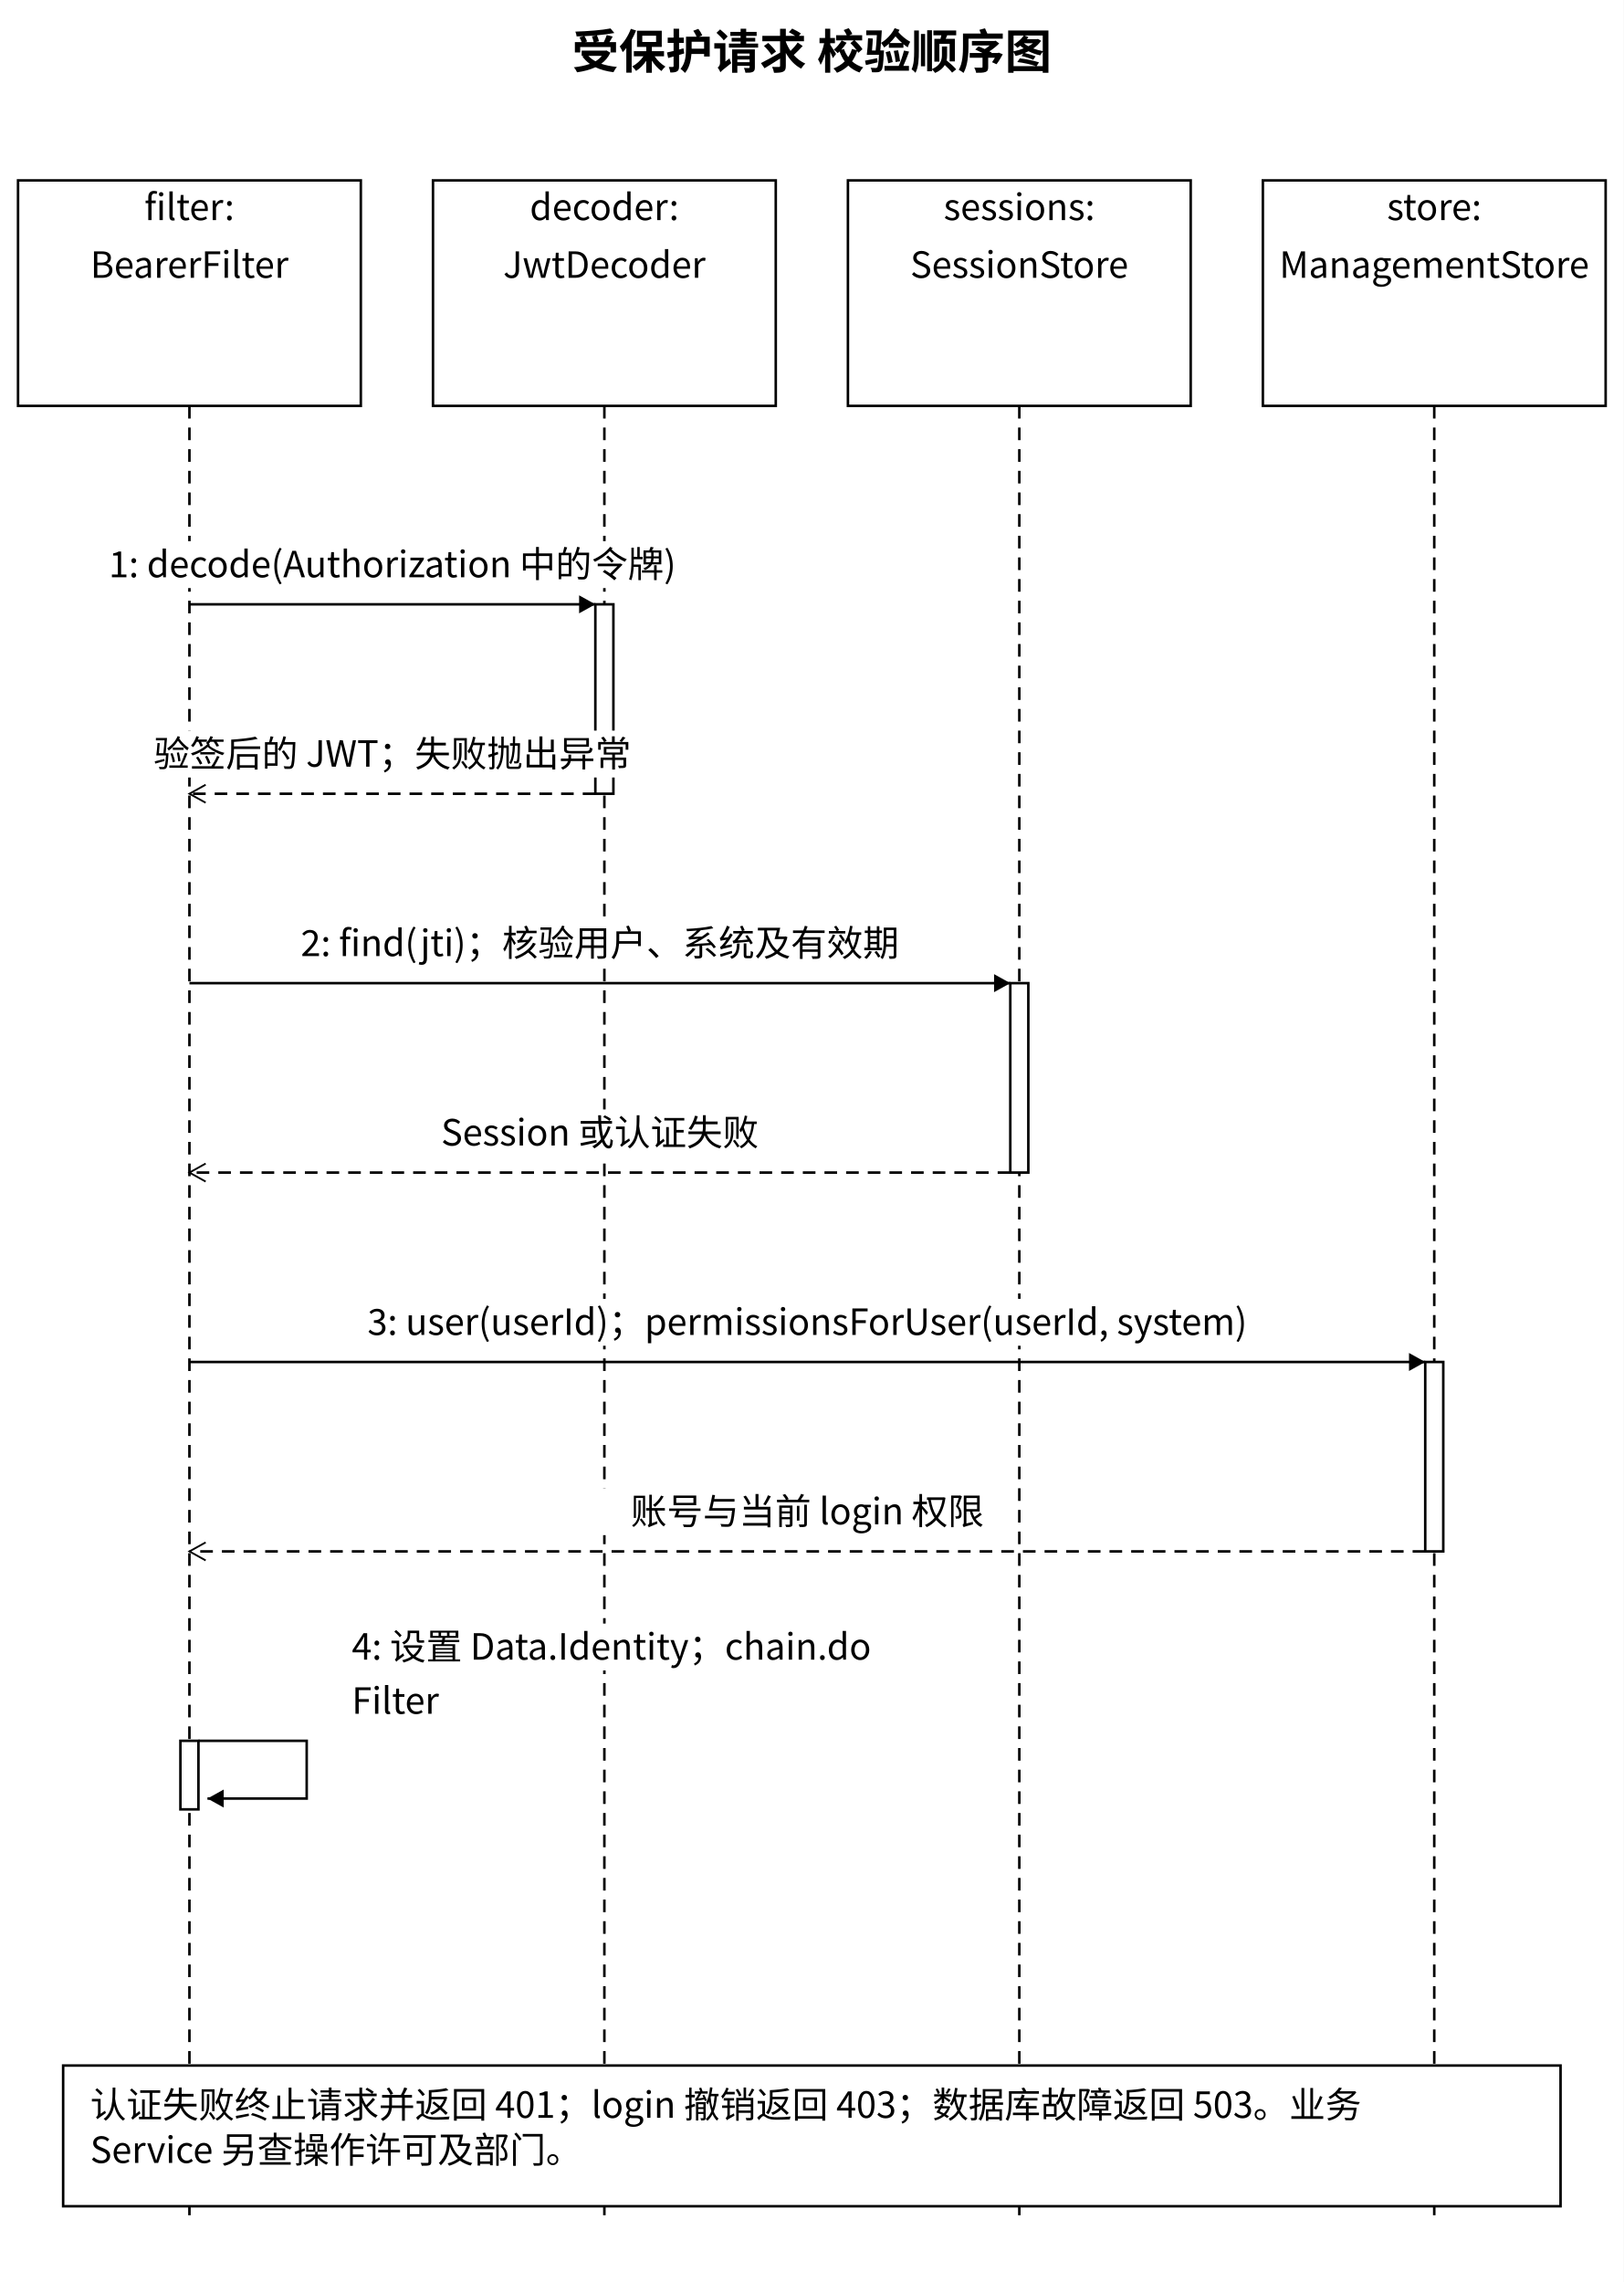
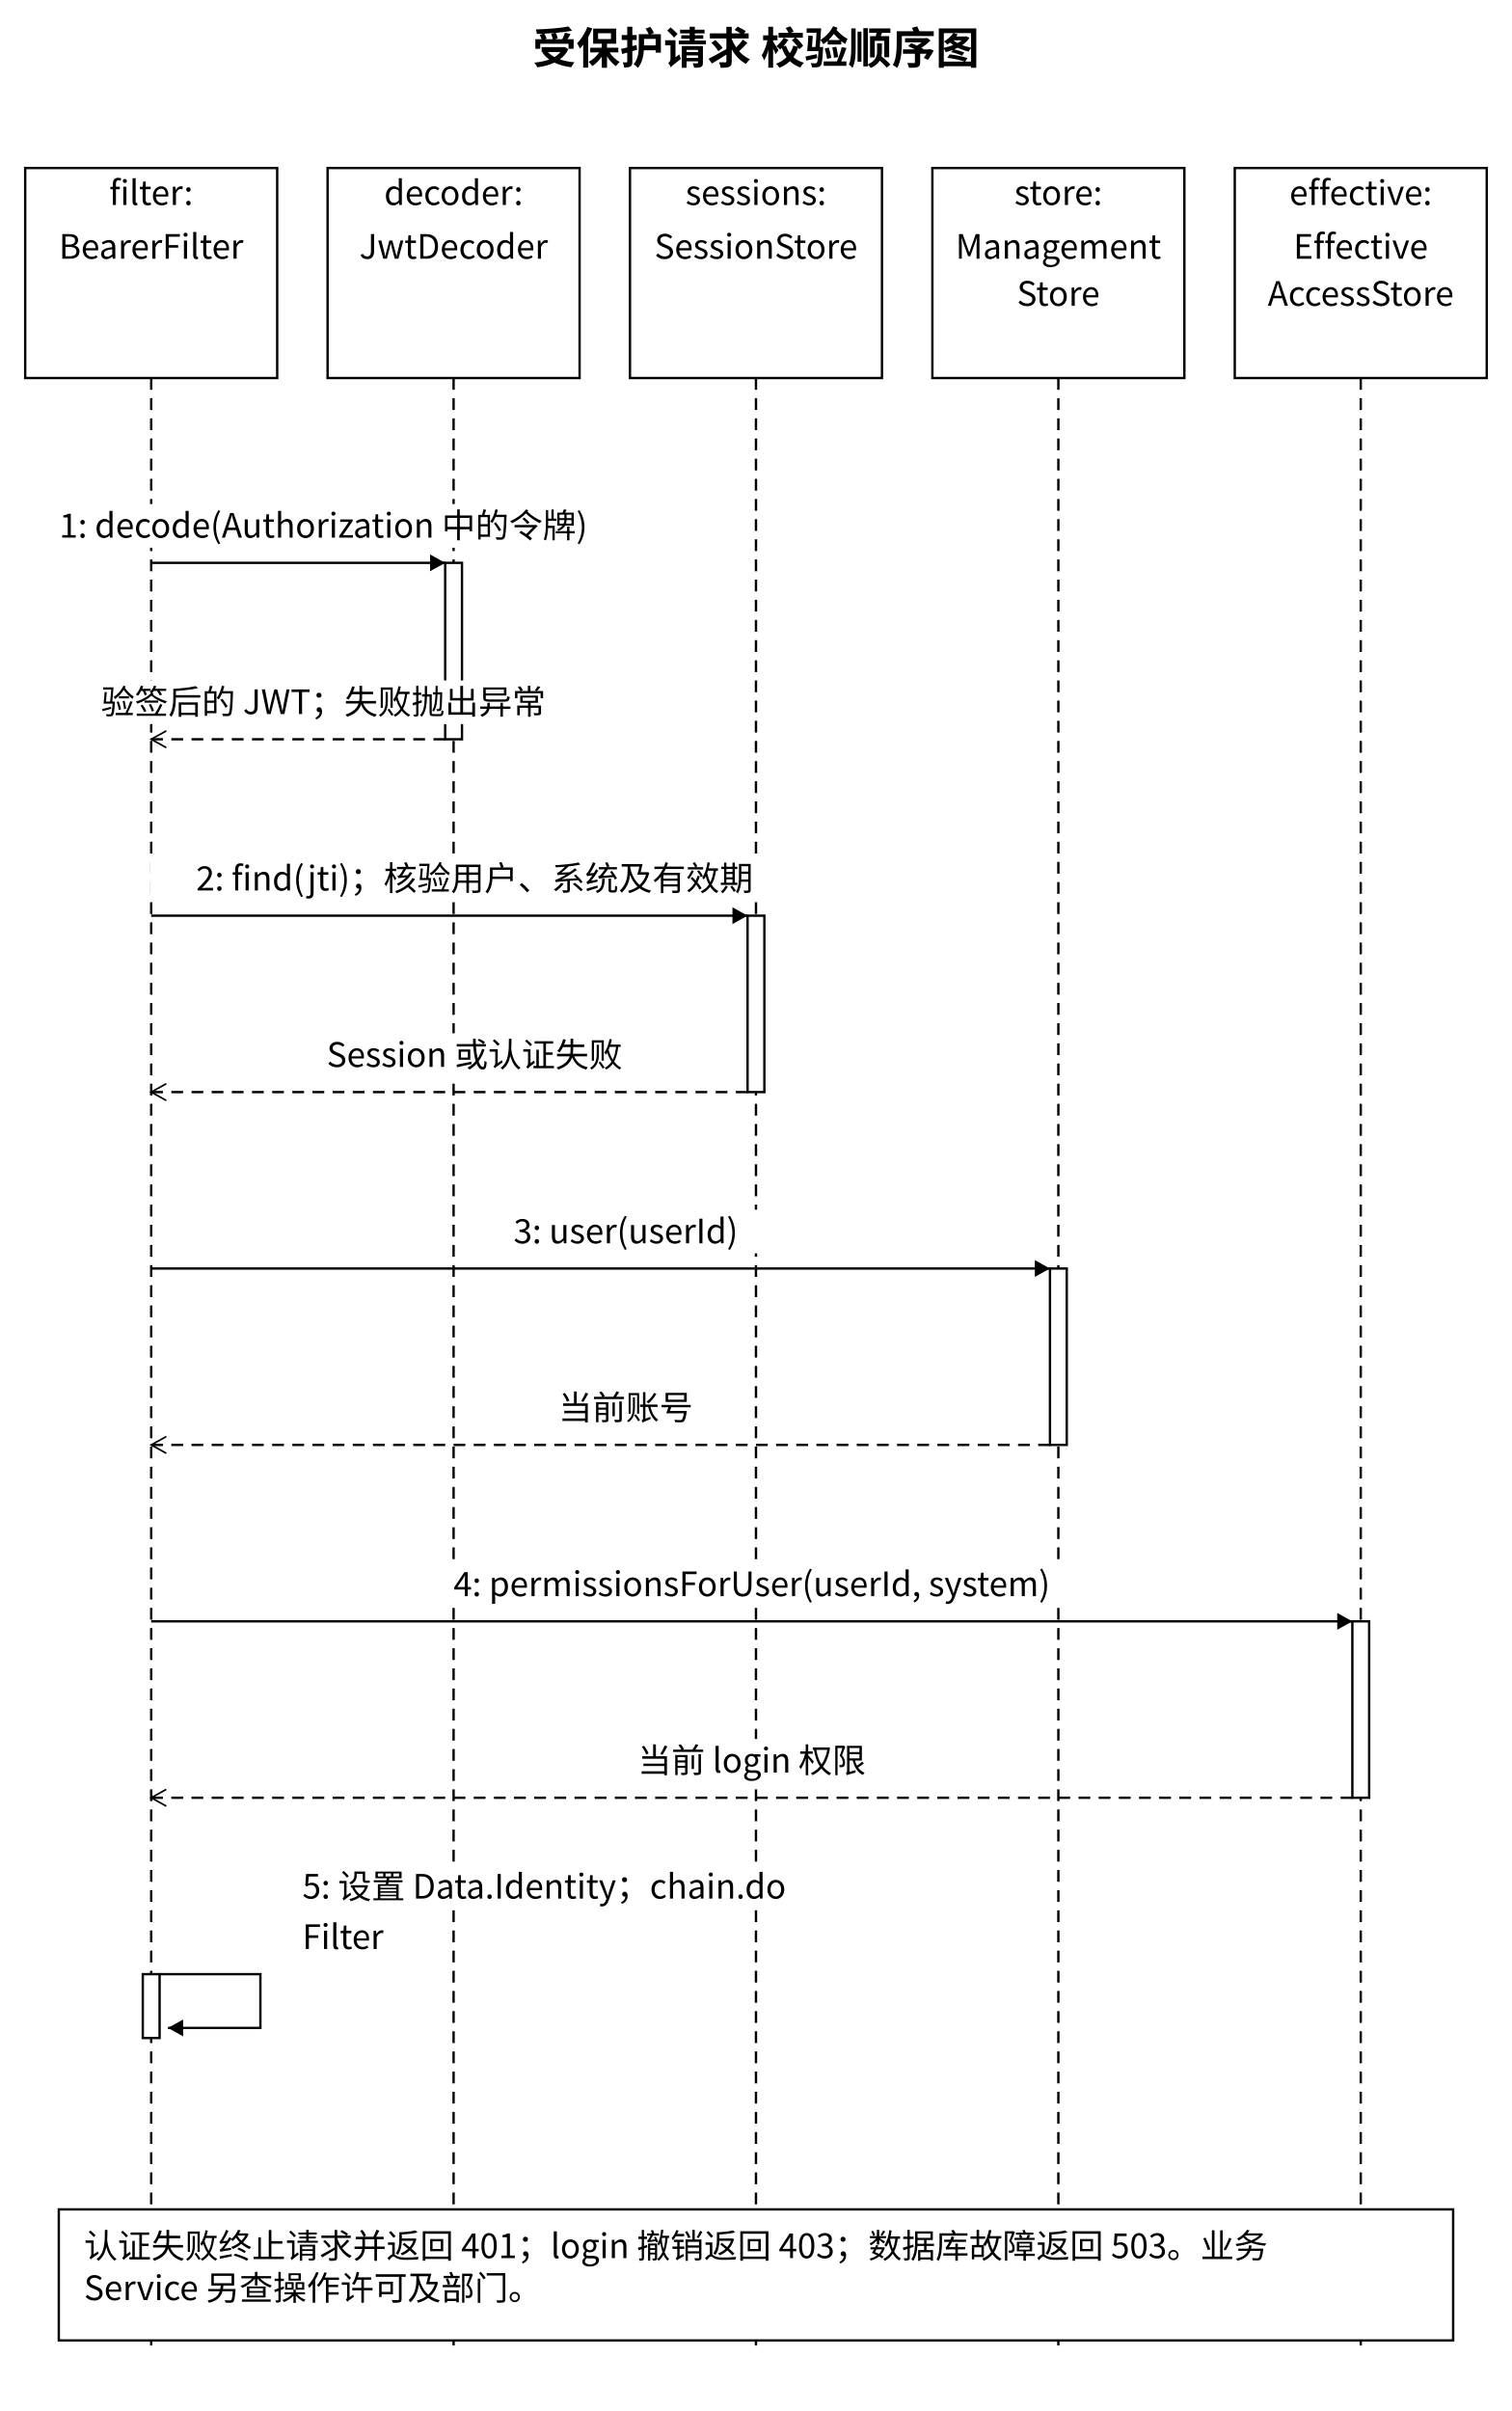
- <svg xmlns="http://www.w3.org/2000/svg" width="900" height="1265" viewBox="0 0 900 1265">
+ <svg xmlns="http://www.w3.org/2000/svg" width="900" height="1435" viewBox="0 0 900 1435">
  <style>text{font-family:'PingFang SC','Microsoft YaHei','Noto Sans CJK SC',system-ui,sans-serif;fill:black}</style>
  <defs>
    <marker id="open" markerWidth="12" markerHeight="12" refX="10" refY="6" orient="auto" markerUnits="userSpaceOnUse">
      <path d="M1,1 L10,6 L1,11" fill="none" stroke="black" />
    </marker>
    <marker id="filled" markerWidth="12" markerHeight="12" refX="10" refY="6" orient="auto" markerUnits="userSpaceOnUse">
      <path d="M1,1 L10,6 L1,11 Z" fill="black" />
    </marker>
    <marker id="triangle" markerWidth="16" markerHeight="16" refX="14" refY="8" orient="auto" markerUnits="userSpaceOnUse">
      <path d="M1,1 L14,8 L1,15 Z" fill="white" stroke="black" />
    </marker>
  </defs>
  <rect width="100%" height="100%" fill="white" />
  <text x="450.0" y="38" font-size="26" text-anchor="middle" font-weight="600">受保护请求 校验顺序图</text>
-   <rect x="10" y="100" width="190" height="125" rx="0" fill="white" stroke="black" stroke-width="1.4" />
-   <text x="105" y="122" font-size="20" text-anchor="middle" font-weight="400">filter:</text>
-   <text x="105" y="154" font-size="20" text-anchor="middle" font-weight="400">BearerFilter</text>
-   <path d="M 105,225 L 105,1230" fill="none" stroke="black" stroke-width="1.4" stroke-dasharray="7 5" />
-   <rect x="240" y="100" width="190" height="125" rx="0" fill="white" stroke="black" stroke-width="1.4" />
-   <text x="335" y="122" font-size="20" text-anchor="middle" font-weight="400">decoder:</text>
-   <text x="335" y="154" font-size="20" text-anchor="middle" font-weight="400">JwtDecoder</text>
-   <path d="M 335,225 L 335,1230" fill="none" stroke="black" stroke-width="1.4" stroke-dasharray="7 5" />
-   <rect x="470" y="100" width="190" height="125" rx="0" fill="white" stroke="black" stroke-width="1.4" />
-   <text x="565" y="122" font-size="20" text-anchor="middle" font-weight="400">sessions:</text>
-   <text x="565" y="154" font-size="20" text-anchor="middle" font-weight="400">SessionStore</text>
-   <path d="M 565,225 L 565,1230" fill="none" stroke="black" stroke-width="1.4" stroke-dasharray="7 5" />
-   <rect x="700" y="100" width="190" height="125" rx="0" fill="white" stroke="black" stroke-width="1.4" />
-   <text x="795" y="122" font-size="20" text-anchor="middle" font-weight="400">store:</text>
-   <text x="795" y="154" font-size="20" text-anchor="middle" font-weight="400">ManagementStore</text>
-   <path d="M 795,225 L 795,1230" fill="none" stroke="black" stroke-width="1.4" stroke-dasharray="7 5" />
-   <rect x="330" y="335" width="10" height="105" rx="0" fill="white" stroke="black" stroke-width="1.4" />
-   <path d="M 105,335 L 330,335" fill="none" stroke="black" stroke-width="1.4" marker-end="url(#filled)" />
-   <rect x="30" y="300" width="375" height="26" fill="white" />
-   <text x="217.5" y="320" font-size="20" text-anchor="middle" font-weight="400">1: decode(Authorization 中的令牌)</text>
-   <path d="M 330,440 L 105,440" fill="none" stroke="black" stroke-width="1.4" stroke-dasharray="7 5" marker-end="url(#open)" />
-   <rect x="79.7" y="405" width="275.6" height="26" fill="white" />
-   <text x="217.5" y="425" font-size="20" text-anchor="middle" font-weight="400">验签后的 JWT；失败抛出异常</text>
-   <rect x="560" y="545" width="10" height="105" rx="0" fill="white" stroke="black" stroke-width="1.4" />
-   <path d="M 105,545 L 560,545" fill="none" stroke="black" stroke-width="1.4" marker-end="url(#filled)" />
-   <rect x="139.1" y="510" width="386.8" height="26" fill="white" />
-   <text x="332.5" y="530" font-size="20" text-anchor="middle" font-weight="400">2: find(jti)；核验用户、系统及有效期</text>
-   <path d="M 560,650 L 105,650" fill="none" stroke="black" stroke-width="1.4" stroke-dasharray="7 5" marker-end="url(#open)" />
-   <rect x="231.9" y="615" width="201.2" height="26" fill="white" />
-   <text x="332.5" y="635" font-size="20" text-anchor="middle" font-weight="400">Session 或认证失败</text>
-   <rect x="790" y="755" width="10" height="105" rx="0" fill="white" stroke="black" stroke-width="1.4" />
-   <path d="M 105,755 L 790,755" fill="none" stroke="black" stroke-width="1.4" marker-end="url(#filled)" />
-   <rect x="153.2" y="720" width="588.6" height="26" fill="white" />
-   <text x="447.5" y="740" font-size="20" text-anchor="middle" font-weight="400">3: user(userId)；permissionsForUser(userId, system)</text>
-   <path d="M 790,860 L 105,860" fill="none" stroke="black" stroke-width="1.4" stroke-dasharray="7 5" marker-end="url(#open)" />
-   <rect x="332.6" y="825" width="229.8" height="26" fill="white" />
-   <text x="447.5" y="845" font-size="20" text-anchor="middle" font-weight="400">账号与当前 login 权限</text>
-   <rect x="100" y="965" width="10" height="38" rx="0" fill="white" stroke="black" stroke-width="1.4" />
-   <path d="M 110,965 L 170,965 L 170,997 L 115,997" fill="none" stroke="black" stroke-width="1.4" marker-end="url(#filled)" />
-   <rect x="190" y="900" width="355" height="26" fill="white" />
-   <text x="195" y="920" font-size="20" text-anchor="start" font-weight="400">4: 设置 Data.Identity；chain.do</text>
-   <rect x="190" y="930" width="78.4" height="26" fill="white" />
-   <text x="195" y="950" font-size="20" text-anchor="start" font-weight="400">Filter</text>
-   <rect x="35" y="1145" width="830" height="78" rx="0" fill="white" stroke="black" stroke-width="1.4" />
-   <text x="50" y="1174" font-size="20" text-anchor="start" font-weight="400">认证失败终止请求并返回 401；login 撤销返回 403；数据库故障返回 503。业务</text>
-   <text x="50" y="1199" font-size="20" text-anchor="start" font-weight="400">Service 另查操作许可及部门。</text>
+   <rect x="15" y="100" width="150" height="125" rx="0" fill="white" stroke="black" stroke-width="1.4" />
+   <text x="90" y="122" font-size="20" text-anchor="middle" font-weight="400">filter:</text>
+   <text x="90" y="154" font-size="20" text-anchor="middle" font-weight="400">BearerFilter</text>
+   <path d="M 90,225 L 90,1400" fill="none" stroke="black" stroke-width="1.4" stroke-dasharray="7 5" />
+   <rect x="195" y="100" width="150" height="125" rx="0" fill="white" stroke="black" stroke-width="1.4" />
+   <text x="270" y="122" font-size="20" text-anchor="middle" font-weight="400">decoder:</text>
+   <text x="270" y="154" font-size="20" text-anchor="middle" font-weight="400">JwtDecoder</text>
+   <path d="M 270,225 L 270,1400" fill="none" stroke="black" stroke-width="1.4" stroke-dasharray="7 5" />
+   <rect x="375" y="100" width="150" height="125" rx="0" fill="white" stroke="black" stroke-width="1.4" />
+   <text x="450" y="122" font-size="20" text-anchor="middle" font-weight="400">sessions:</text>
+   <text x="450" y="154" font-size="20" text-anchor="middle" font-weight="400">SessionStore</text>
+   <path d="M 450,225 L 450,1400" fill="none" stroke="black" stroke-width="1.4" stroke-dasharray="7 5" />
+   <rect x="555" y="100" width="150" height="125" rx="0" fill="white" stroke="black" stroke-width="1.4" />
+   <text x="630" y="122" font-size="20" text-anchor="middle" font-weight="400">store:</text>
+   <text x="630" y="154" font-size="20" text-anchor="middle" font-weight="400">Management</text>
+   <text x="630" y="182" font-size="20" text-anchor="middle" font-weight="400">Store</text>
+   <path d="M 630,225 L 630,1400" fill="none" stroke="black" stroke-width="1.4" stroke-dasharray="7 5" />
+   <rect x="735" y="100" width="150" height="125" rx="0" fill="white" stroke="black" stroke-width="1.4" />
+   <text x="810" y="122" font-size="20" text-anchor="middle" font-weight="400">effective:</text>
+   <text x="810" y="154" font-size="20" text-anchor="middle" font-weight="400">Effective</text>
+   <text x="810" y="182" font-size="20" text-anchor="middle" font-weight="400">AccessStore</text>
+   <path d="M 810,225 L 810,1400" fill="none" stroke="black" stroke-width="1.4" stroke-dasharray="7 5" />
+   <rect x="265" y="335" width="10" height="105" rx="0" fill="white" stroke="black" stroke-width="1.4" />
+   <path d="M 90,335 L 265,335" fill="none" stroke="black" stroke-width="1.4" marker-end="url(#filled)" />
+   <rect x="5" y="300" width="375" height="26" fill="white" />
+   <text x="192.5" y="320" font-size="20" text-anchor="middle" font-weight="400">1: decode(Authorization 中的令牌)</text>
+   <path d="M 265,440 L 90,440" fill="none" stroke="black" stroke-width="1.4" stroke-dasharray="7 5" marker-end="url(#open)" />
+   <rect x="54.7" y="405" width="275.6" height="26" fill="white" />
+   <text x="192.5" y="425" font-size="20" text-anchor="middle" font-weight="400">验签后的 JWT；失败抛出异常</text>
+   <rect x="445" y="545" width="10" height="105" rx="0" fill="white" stroke="black" stroke-width="1.4" />
+   <path d="M 90,545 L 445,545" fill="none" stroke="black" stroke-width="1.4" marker-end="url(#filled)" />
+   <rect x="89.1" y="510" width="386.8" height="26" fill="white" />
+   <text x="282.5" y="530" font-size="20" text-anchor="middle" font-weight="400">2: find(jti)；核验用户、系统及有效期</text>
+   <path d="M 445,650 L 90,650" fill="none" stroke="black" stroke-width="1.4" stroke-dasharray="7 5" marker-end="url(#open)" />
+   <rect x="181.9" y="615" width="201.2" height="26" fill="white" />
+   <text x="282.5" y="635" font-size="20" text-anchor="middle" font-weight="400">Session 或认证失败</text>
+   <rect x="625" y="755" width="10" height="105" rx="0" fill="white" stroke="black" stroke-width="1.4" />
+   <path d="M 90,755 L 625,755" fill="none" stroke="black" stroke-width="1.4" marker-end="url(#filled)" />
+   <rect x="282.0" y="720" width="181" height="26" fill="white" />
+   <text x="372.5" y="740" font-size="20" text-anchor="middle" font-weight="400">3: user(userId)</text>
+   <path d="M 625,860 L 90,860" fill="none" stroke="black" stroke-width="1.4" stroke-dasharray="7 5" marker-end="url(#open)" />
+   <rect x="327.5" y="825" width="90" height="26" fill="white" />
+   <text x="372.5" y="845" font-size="20" text-anchor="middle" font-weight="400">当前账号</text>
+   <rect x="805" y="965" width="10" height="105" rx="0" fill="white" stroke="black" stroke-width="1.4" />
+   <path d="M 90,965 L 805,965" fill="none" stroke="black" stroke-width="1.4" marker-end="url(#filled)" />
+   <rect x="231.6" y="930" width="431.8" height="26" fill="white" />
+   <text x="447.5" y="950" font-size="20" text-anchor="middle" font-weight="400">4: permissionsForUser(userId, system)</text>
+   <path d="M 805,1070 L 90,1070" fill="none" stroke="black" stroke-width="1.4" stroke-dasharray="7 5" marker-end="url(#open)" />
+   <rect x="362.6" y="1035" width="169.8" height="26" fill="white" />
+   <text x="447.5" y="1055" font-size="20" text-anchor="middle" font-weight="400">当前 login 权限</text>
+   <rect x="85" y="1175" width="10" height="38" rx="0" fill="white" stroke="black" stroke-width="1.4" />
+   <path d="M 95,1175 L 155,1175 L 155,1207 L 100,1207" fill="none" stroke="black" stroke-width="1.4" marker-end="url(#filled)" />
+   <rect x="175" y="1110" width="355" height="26" fill="white" />
+   <text x="180" y="1130" font-size="20" text-anchor="start" font-weight="400">5: 设置 Data.Identity；chain.do</text>
+   <rect x="175" y="1140" width="78.4" height="26" fill="white" />
+   <text x="180" y="1160" font-size="20" text-anchor="start" font-weight="400">Filter</text>
+   <rect x="35" y="1315" width="830" height="78" rx="0" fill="white" stroke="black" stroke-width="1.4" />
+   <text x="50" y="1344" font-size="20" text-anchor="start" font-weight="400">认证失败终止请求并返回 401；login 撤销返回 403；数据库故障返回 503。业务</text>
+   <text x="50" y="1369" font-size="20" text-anchor="start" font-weight="400">Service 另查操作许可及部门。</text>
</svg>
